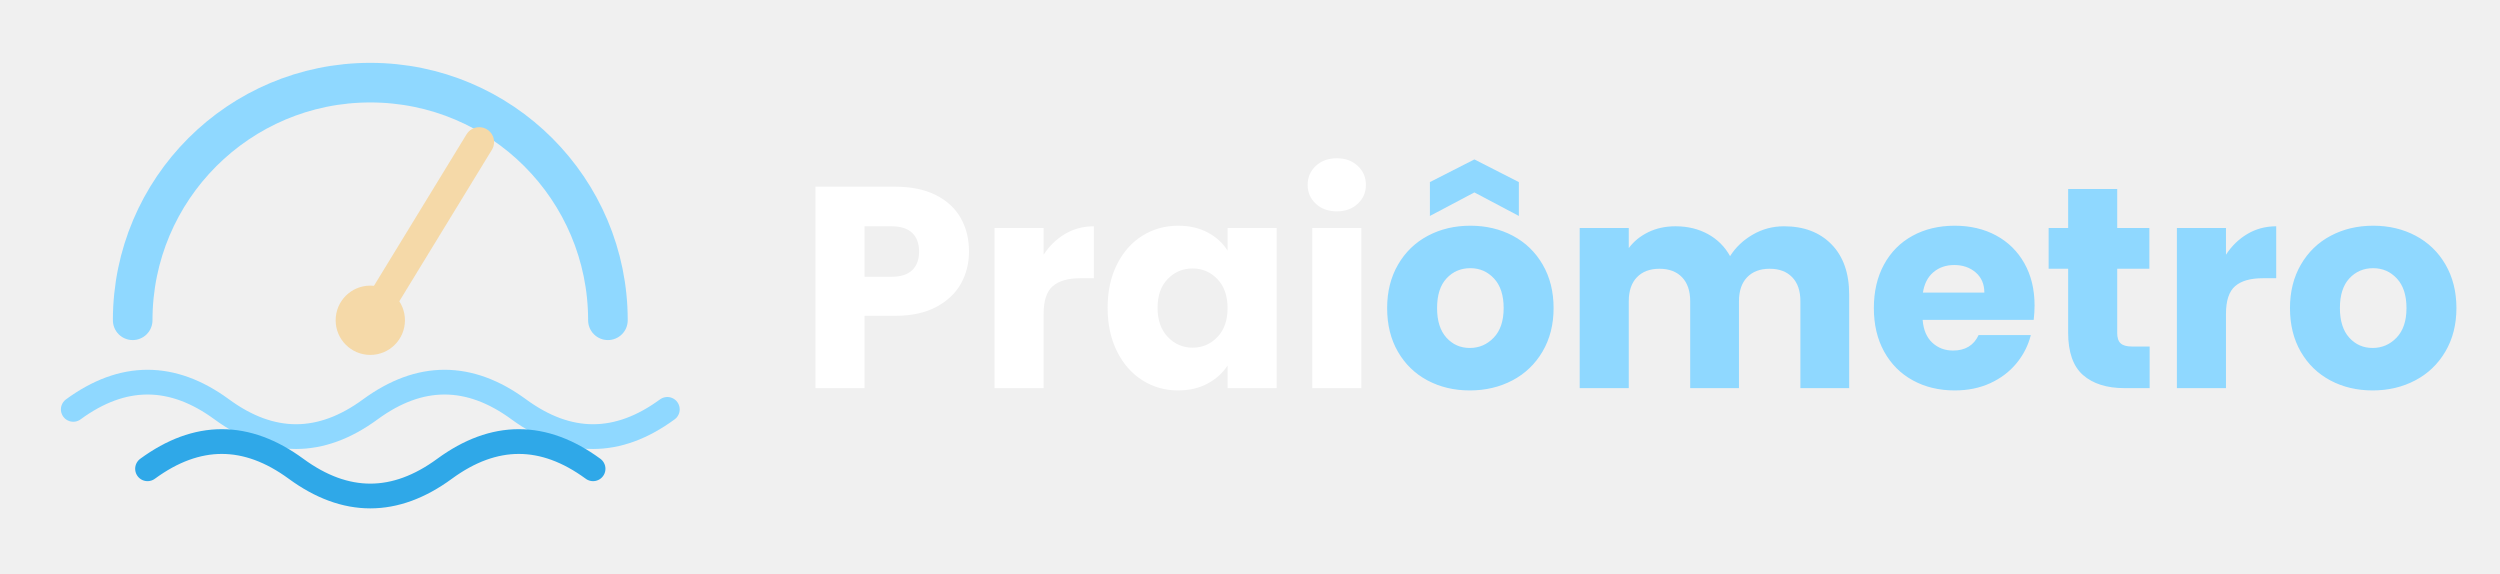
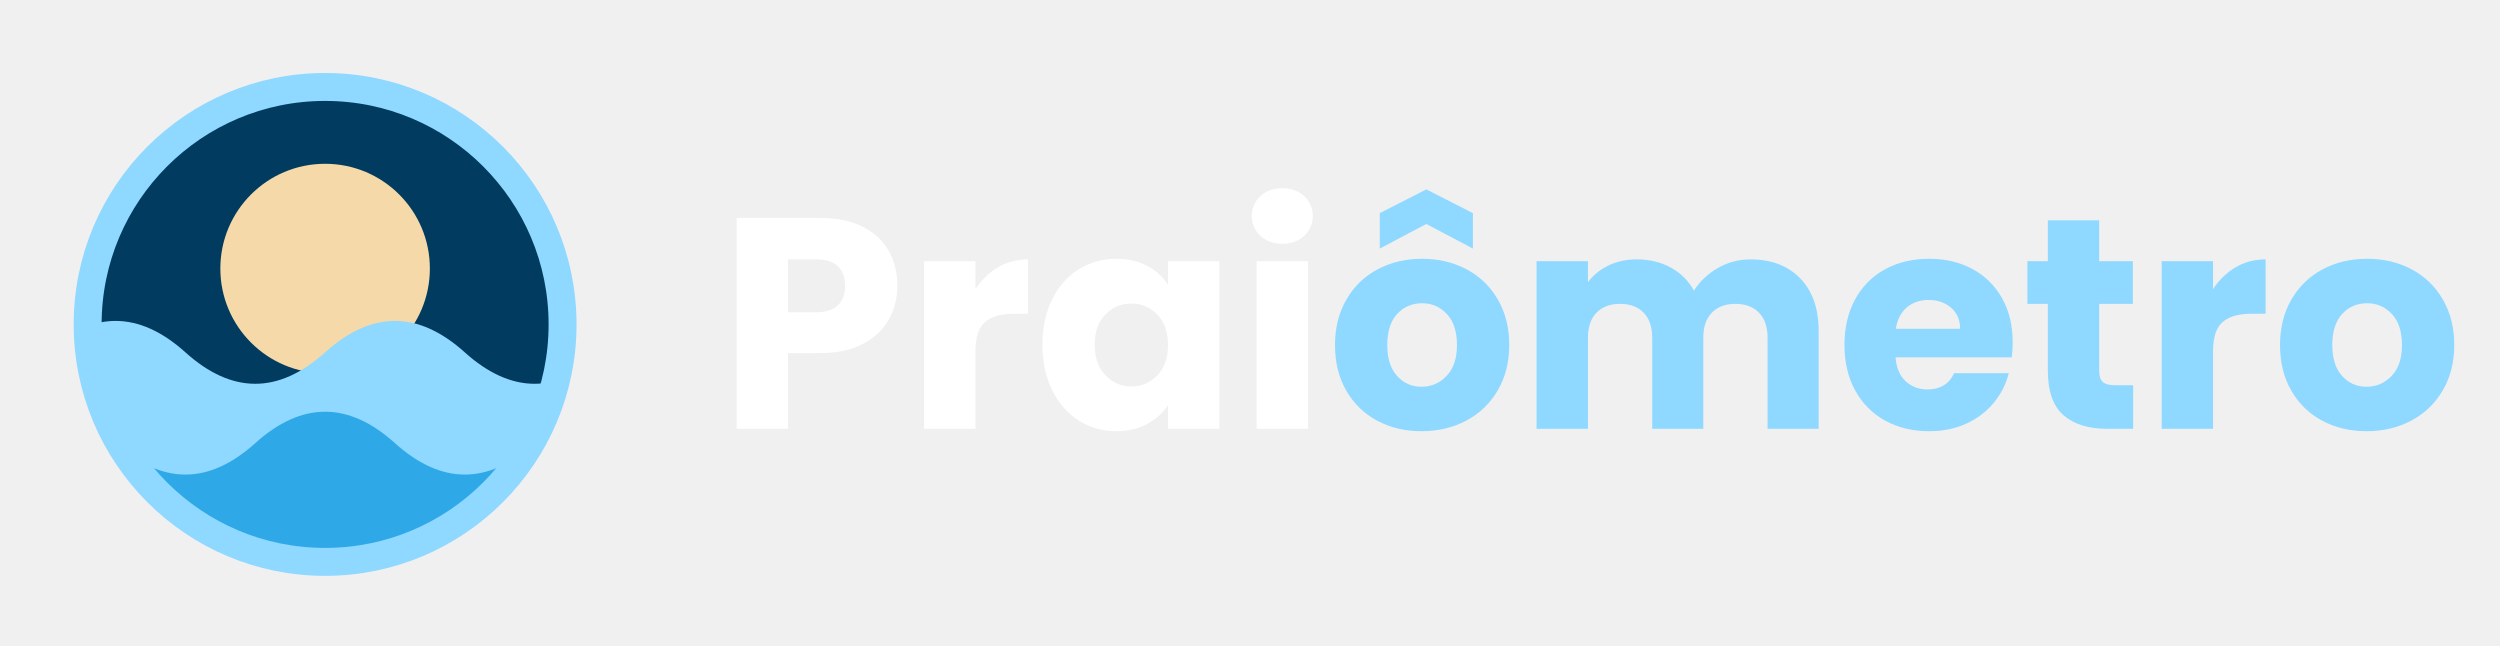
- <svg xmlns="http://www.w3.org/2000/svg" viewBox="0 0 348.31 80" width="2400" height="551" role="img" aria-label="Praiômetro">
+ <svg xmlns="http://www.w3.org/2000/svg" viewBox="0 0 332.72 86" width="2400" height="620" role="img" aria-label="Praiômetro">
  <g transform="translate(6 6)">
-     <g transform="translate(0 0) scale(0.69)">
-       <path d="M18 56 A48 48 0 0 1 114 56" fill="none" stroke-linecap="round" stroke="#8FD8FF" stroke-width="8" />
-       <path d="M66 56 L88 20" fill="none" stroke-linecap="round" stroke="#F5D9A8" stroke-width="6" />
-       <circle cx="66" cy="56" r="7" fill="#F5D9A8" />
-       <path d="M6 74 q15 -11 30 0 t30 0 t30 0 t30 0" fill="none" stroke-linecap="round" stroke="#8FD8FF" stroke-width="5" />
-       <path d="M21 86 q15 -11 30 0 t30 0 t30 0" fill="none" stroke-linecap="round" stroke="#2FA8E8" stroke-width="5" />
+     <g transform="translate(0 0) scale(0.93)">
+       <defs>
+         <clipPath id="dentro">
+           <circle cx="40" cy="40" r="34" />
+         </clipPath>
+       </defs>
+       <circle cx="40" cy="40" r="34" fill="#013B60" />
+       <g clip-path="url(#dentro)">
+         <circle cx="40" cy="32" r="15" fill="#F5D9A8" />
+         <path d="M0 44 q10 -9 20 0 t20 0 t20 0 t20 0 V80 H0 Z" fill="#8FD8FF" />
+         <path d="M-10 57 q10 -9 20 0 t20 0 t20 0 t20 0 t20 0 V80 H-10 Z" fill="#2FA8E8" />
+       </g>
+       <circle cx="40" cy="40" r="34" fill="none" stroke="#8FD8FF" stroke-width="4" />
    </g>
-     <g transform="translate(105.11 48.1)">
+     <g transform="translate(89.52 51.1)">
      <path fill="#FFFFFF" d="M13.56 -10.08H9.32V0H2.48V-28.08H13.56Q16.92 -28.08 19.24 -26.92Q21.56 -25.76 22.72 -23.72Q23.88 -21.68 23.88 -19.04Q23.88 -16.6 22.76 -14.58Q21.64 -12.56 19.32 -11.32Q17 -10.08 13.56 -10.08ZM16.92 -19.04Q16.92 -20.72 15.96 -21.64Q15 -22.56 13.04 -22.56H9.32V-15.52H13.04Q15 -15.52 15.96 -16.44Q16.92 -17.36 16.92 -19.04Z M41.28 -22.56V-15.32H39.4Q36.84 -15.32 35.56 -14.22Q34.28 -13.12 34.28 -10.36V0H27.44V-22.32H34.28V-18.6Q35.48 -20.44 37.28 -21.5Q39.08 -22.56 41.28 -22.56Z M53.04 -22.64Q55.4 -22.64 57.18 -21.68Q58.96 -20.72 59.92 -19.16V-22.32H66.76V0H59.92V-3.16Q58.92 -1.6 57.14 -0.64Q55.36 0.32 53 0.32Q50.28 0.32 48.04 -1.1Q45.8 -2.52 44.5 -5.14Q43.2 -7.76 43.2 -11.2Q43.2 -14.64 44.5 -17.24Q45.8 -19.84 48.04 -21.24Q50.28 -22.64 53.04 -22.64ZM55.04 -16.68Q53 -16.68 51.58 -15.22Q50.16 -13.76 50.16 -11.2Q50.16 -8.64 51.58 -7.14Q53 -5.64 55.04 -5.64Q57.08 -5.64 58.5 -7.12Q59.92 -8.6 59.92 -11.16Q59.92 -13.72 58.5 -15.2Q57.08 -16.68 55.04 -16.68Z M71.08 -28.32Q71.08 -29.92 72.22 -30.98Q73.36 -32.04 75.16 -32.04Q76.92 -32.04 78.06 -30.98Q79.2 -29.92 79.2 -28.32Q79.2 -26.76 78.06 -25.7Q76.92 -24.64 75.16 -24.64Q73.36 -24.64 72.22 -25.7Q71.08 -26.76 71.08 -28.32ZM78.56 -22.32V0H71.72V-22.32Z" />
      <path fill="#8FD8FF" d="M82.16 -11.16Q82.16 -14.6 83.68 -17.22Q85.2 -19.84 87.84 -21.24Q90.48 -22.64 93.76 -22.64Q97.04 -22.64 99.68 -21.24Q102.32 -19.84 103.84 -17.22Q105.36 -14.6 105.36 -11.16Q105.36 -7.72 103.82 -5.1Q102.28 -2.48 99.62 -1.08Q96.96 0.32 93.68 0.32Q90.4 0.32 87.78 -1.08Q85.16 -2.48 83.66 -5.08Q82.16 -7.68 82.16 -11.16ZM98.4 -11.16Q98.4 -13.84 97.06 -15.28Q95.72 -16.72 93.76 -16.72Q91.76 -16.72 90.44 -15.3Q89.12 -13.88 89.12 -11.16Q89.12 -8.48 90.42 -7.04Q91.72 -5.6 93.68 -5.6Q95.64 -5.6 97.02 -7.04Q98.4 -8.48 98.4 -11.16ZM94.32 -27.28 88.12 -24V-28.72L94.32 -31.88L100.52 -28.72V-24Z M146.56 -13.04V0H139.76V-12.12Q139.76 -14.28 138.62 -15.46Q137.48 -16.64 135.48 -16.64Q133.48 -16.64 132.34 -15.46Q131.2 -14.28 131.2 -12.12V0H124.4V-12.12Q124.4 -14.28 123.26 -15.46Q122.12 -16.64 120.12 -16.64Q118.12 -16.64 116.98 -15.46Q115.84 -14.28 115.84 -12.12V0H109V-22.32H115.84V-19.52Q116.88 -20.92 118.56 -21.74Q120.24 -22.56 122.36 -22.56Q124.88 -22.56 126.86 -21.48Q128.84 -20.4 129.96 -18.4Q131.12 -20.24 133.12 -21.4Q135.12 -22.56 137.48 -22.56Q141.64 -22.56 144.1 -20.04Q146.56 -17.52 146.56 -13.04Z M172.28 -9.52H156.8Q156.96 -7.44 158.14 -6.34Q159.32 -5.24 161.04 -5.24Q163.6 -5.24 164.6 -7.4H171.88Q171.32 -5.2 169.86 -3.44Q168.4 -1.68 166.2 -0.68Q164 0.32 161.28 0.32Q158 0.32 155.44 -1.08Q152.88 -2.48 151.44 -5.08Q150 -7.68 150 -11.16Q150 -14.64 151.42 -17.24Q152.84 -19.84 155.4 -21.24Q157.96 -22.64 161.28 -22.64Q164.52 -22.64 167.04 -21.28Q169.56 -19.92 170.98 -17.4Q172.4 -14.88 172.4 -11.52Q172.4 -10.56 172.28 -9.52ZM165.4 -13.32Q165.4 -15.08 164.2 -16.12Q163 -17.16 161.2 -17.16Q159.48 -17.16 158.3 -16.16Q157.12 -15.16 156.84 -13.32Z M188.44 -5.8V0H184.96Q181.24 0 179.16 -1.82Q177.08 -3.64 177.08 -7.76V-16.64H174.36V-22.32H177.08V-27.76H183.92V-22.32H188.4V-16.64H183.92V-7.68Q183.92 -6.68 184.4 -6.24Q184.88 -5.8 186 -5.8Z M206.08 -22.56V-15.32H204.2Q201.64 -15.32 200.36 -14.22Q199.08 -13.12 199.08 -10.36V0H192.24V-22.32H199.08V-18.6Q200.28 -20.44 202.08 -21.5Q203.88 -22.56 206.08 -22.56Z M208 -11.16Q208 -14.6 209.52 -17.22Q211.04 -19.84 213.68 -21.24Q216.32 -22.64 219.6 -22.64Q222.88 -22.64 225.52 -21.24Q228.16 -19.84 229.68 -17.22Q231.2 -14.6 231.2 -11.16Q231.2 -7.72 229.66 -5.1Q228.12 -2.48 225.46 -1.08Q222.8 0.32 219.52 0.32Q216.24 0.32 213.62 -1.08Q211 -2.48 209.5 -5.08Q208 -7.68 208 -11.16ZM224.24 -11.16Q224.24 -13.84 222.9 -15.28Q221.56 -16.72 219.6 -16.72Q217.6 -16.72 216.28 -15.3Q214.96 -13.88 214.96 -11.16Q214.96 -8.48 216.26 -7.04Q217.56 -5.6 219.52 -5.6Q221.48 -5.6 222.86 -7.04Q224.24 -8.48 224.24 -11.16Z" />
    </g>
  </g>
</svg>
